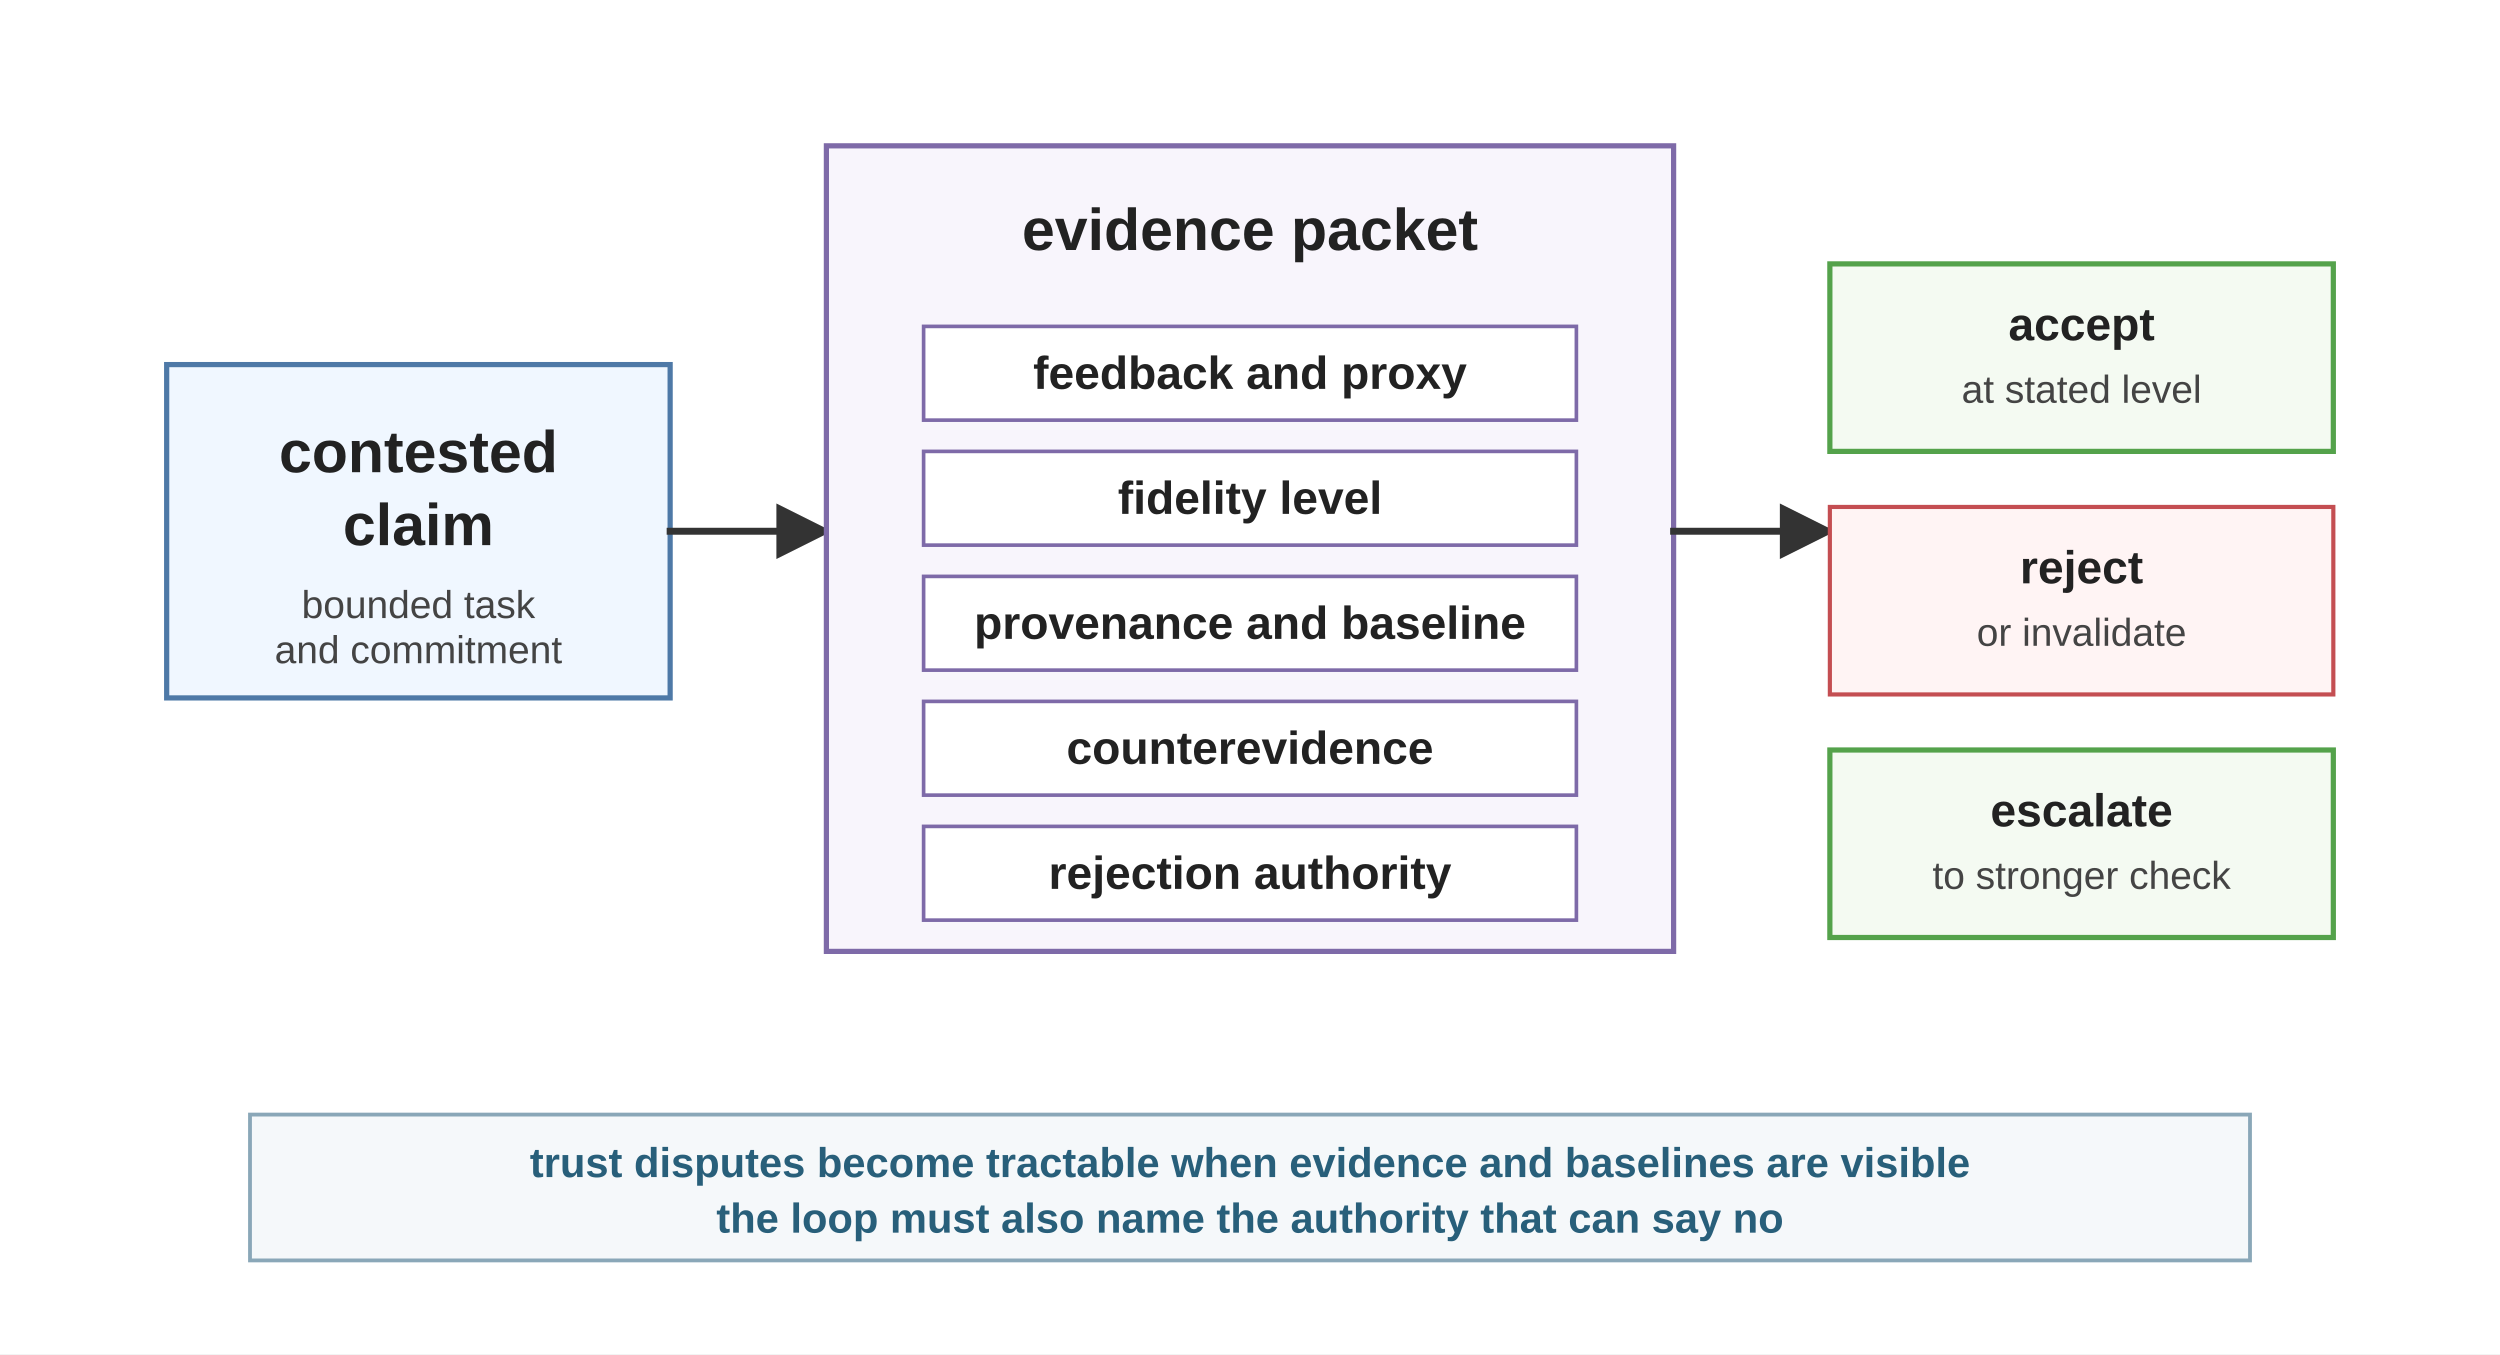
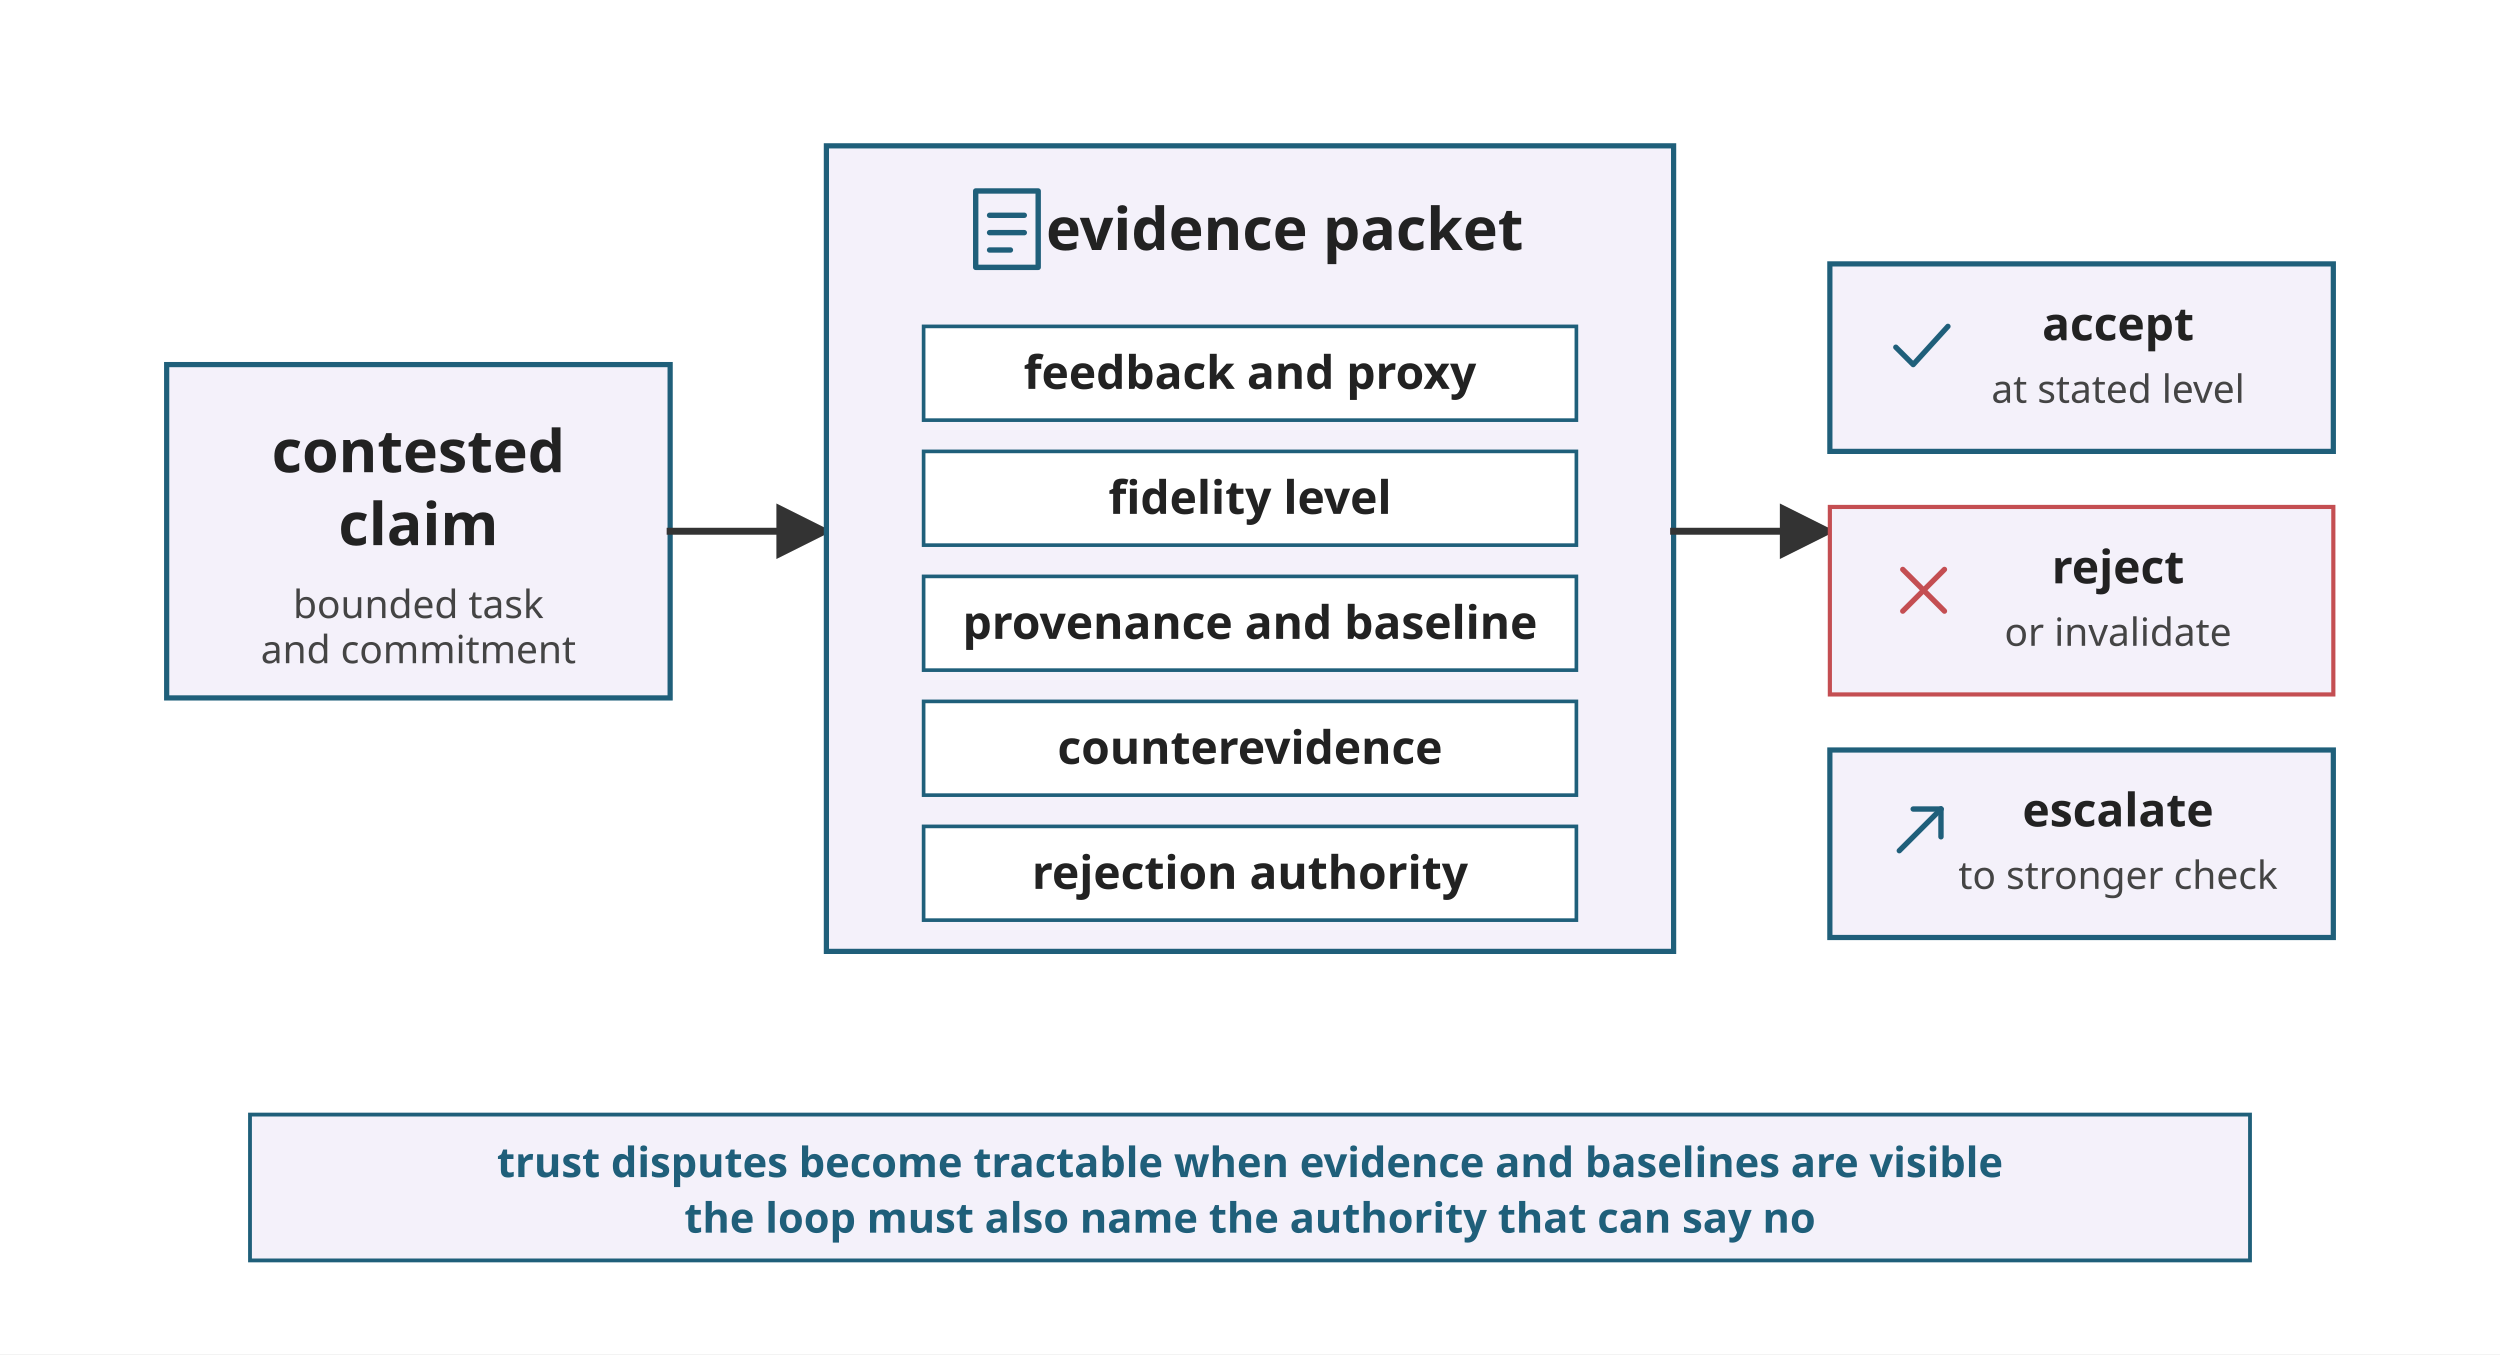
<svg xmlns="http://www.w3.org/2000/svg" viewBox="0 0 720 390" role="img">
  <defs>
    <marker id="arrow" viewBox="0 0 10 10" refX="9" refY="5" markerWidth="8" markerHeight="8" orient="auto">
      <path d="M 0 0 L 10 5 L 0 10 z" fill="#333333" />
    </marker>
    <style>
-       .font { font-family: Arial, Helvetica, sans-serif; }
+       .font { font-family: sans-serif; }
      .title { font-size: 17px; font-weight: 700; fill: #222222; }
      .label { font-size: 13.3px; font-weight: 700; fill: #222222; }
      .small { font-size: 11.2px; fill: #444444; }
-       .note { font-size: 12px; font-weight: 700; fill: #285F7A; }
-       .claim { fill: #F0F7FF; stroke: #4E79A7; stroke-width: 1.5; }
-       .packet { fill: #F8F5FC; stroke: #7E6AA8; stroke-width: 1.5; }
-       .decision { fill: #F4FAF2; stroke: #54A24B; stroke-width: 1.5; }
-       .reject { fill: #FFF4F4; stroke: #C44E52; stroke-width: 1.2; }
-       .item { fill: #ffffff; stroke: #7E6AA8; stroke-width: 1.05; }
-       .bar { fill: #F5F8FA; stroke: #8AA7B8; stroke-width: 1.1; }
+       .note { font-size: 12px; font-weight: 700; fill: #1F5F7A; }
+       .claim { fill: #F4F1FA; stroke: #1F5F7A; stroke-width: 1.5; }
+       .packet { fill: #F4F1FA; stroke: #1F5F7A; stroke-width: 1.5; }
+       .decision { fill: #F4F1FA; stroke: #1F5F7A; stroke-width: 1.5; }
+       .reject { fill: #F4F1FA; stroke: #C44E52; stroke-width: 1.2; }
+       .item { fill: #FFFFFF; stroke: #1F5F7A; stroke-width: 1.05; }
+       .bar { fill: #F4F1FA; stroke: #1F5F7A; stroke-width: 1.1; }
      .arrow { stroke: #333333; stroke-width: 2; fill: none; stroke-linecap: square; }
+       .glyph { fill: none; stroke: currentColor; stroke-width: 1.55; stroke-linecap: round; stroke-linejoin: round; }
+       .glyph-claim { color: #1F5F7A; }
+       .glyph-packet { color: #1F5F7A; }
+       .glyph-accept { color: #1F5F7A; }
+       .glyph-reject { color: #C44E52; }
    </style>
  </defs>
-   <rect width="720" height="390" fill="#ffffff" />
+   <rect width="720" height="390" fill="#FFFFFF" />
  <g class="font">
    <rect class="claim" x="48" y="105" width="145" height="96" />
    <text class="title" x="120.5" y="136" text-anchor="middle">contested</text>
    <text class="title" x="120.5" y="157" text-anchor="middle">claim</text>
    <text class="small" x="120.5" y="178" text-anchor="middle">bounded task</text>
    <text class="small" x="120.5" y="191" text-anchor="middle">and commitment</text>
    <line class="arrow" x1="193" y1="153" x2="238" y2="153" marker-end="url(#arrow)" />
    <rect class="packet" x="238" y="42" width="244" height="232" />
-     <text class="title" x="360" y="72" text-anchor="middle">evidence packet</text>
+     <g class="glyph glyph-packet" transform="translate(281 55)">
+       <rect x="0" y="0" width="18" height="22" />
+       <path d="M 4 7 L 14 7" />
+       <path d="M 4 12 L 14 12" />
+       <path d="M 4 17 L 10 17" />
+     </g>
+     <text class="title" x="370" y="72" text-anchor="middle">evidence packet</text>
    <rect class="item" x="266" y="94" width="188" height="27" />
    <text class="label" x="360" y="112" text-anchor="middle">feedback and proxy</text>
    <rect class="item" x="266" y="130" width="188" height="27" />
    <text class="label" x="360" y="148" text-anchor="middle">fidelity level</text>
    <rect class="item" x="266" y="166" width="188" height="27" />
    <text class="label" x="360" y="184" text-anchor="middle">provenance and baseline</text>
    <rect class="item" x="266" y="202" width="188" height="27" />
    <text class="label" x="360" y="220" text-anchor="middle">counterevidence</text>
    <rect class="item" x="266" y="238" width="188" height="27" />
    <text class="label" x="360" y="256" text-anchor="middle">rejection authority</text>
    <line class="arrow" x1="482" y1="153" x2="527" y2="153" marker-end="url(#arrow)" />
    <rect class="decision" x="527" y="76" width="145" height="54" />
-     <text class="label" x="599.5" y="98" text-anchor="middle">accept</text>
-     <text class="small" x="599.5" y="116" text-anchor="middle">at stated level</text>
+     <g class="glyph glyph-accept" transform="translate(544 91)">
+       <path d="M 2 9 L 7 14 L 17 3" />
+     </g>
+     <text class="label" x="610" y="98" text-anchor="middle">accept</text>
+     <text class="small" x="610" y="116" text-anchor="middle">at stated level</text>
    <rect class="reject" x="527" y="146" width="145" height="54" />
-     <text class="label" x="599.5" y="168" text-anchor="middle">reject</text>
-     <text class="small" x="599.5" y="186" text-anchor="middle">or invalidate</text>
+     <g class="glyph glyph-reject" transform="translate(544 160)">
+       <path d="M 4 4 L 16 16" />
+       <path d="M 16 4 L 4 16" />
+     </g>
+     <text class="label" x="610" y="168" text-anchor="middle">reject</text>
+     <text class="small" x="610" y="186" text-anchor="middle">or invalidate</text>
    <rect class="decision" x="527" y="216" width="145" height="54" />
-     <text class="label" x="599.5" y="238" text-anchor="middle">escalate</text>
-     <text class="small" x="599.5" y="256" text-anchor="middle">to stronger check</text>
+     <g class="glyph glyph-accept" transform="translate(544 230)">
+       <path d="M 3 15 L 15 3" />
+       <path d="M 15 3 L 15 11" />
+       <path d="M 15 3 L 7 3" />
+     </g>
+     <text class="label" x="610" y="238" text-anchor="middle">escalate</text>
+     <text class="small" x="610" y="256" text-anchor="middle">to stronger check</text>
    <rect class="bar" x="72" y="321" width="576" height="42" />
    <text class="note" x="360" y="339" text-anchor="middle">trust disputes become tractable when evidence and baselines are visible</text>
    <text class="note" x="360" y="355" text-anchor="middle">the loop must also name the authority that can say no</text>
  </g>
</svg>
